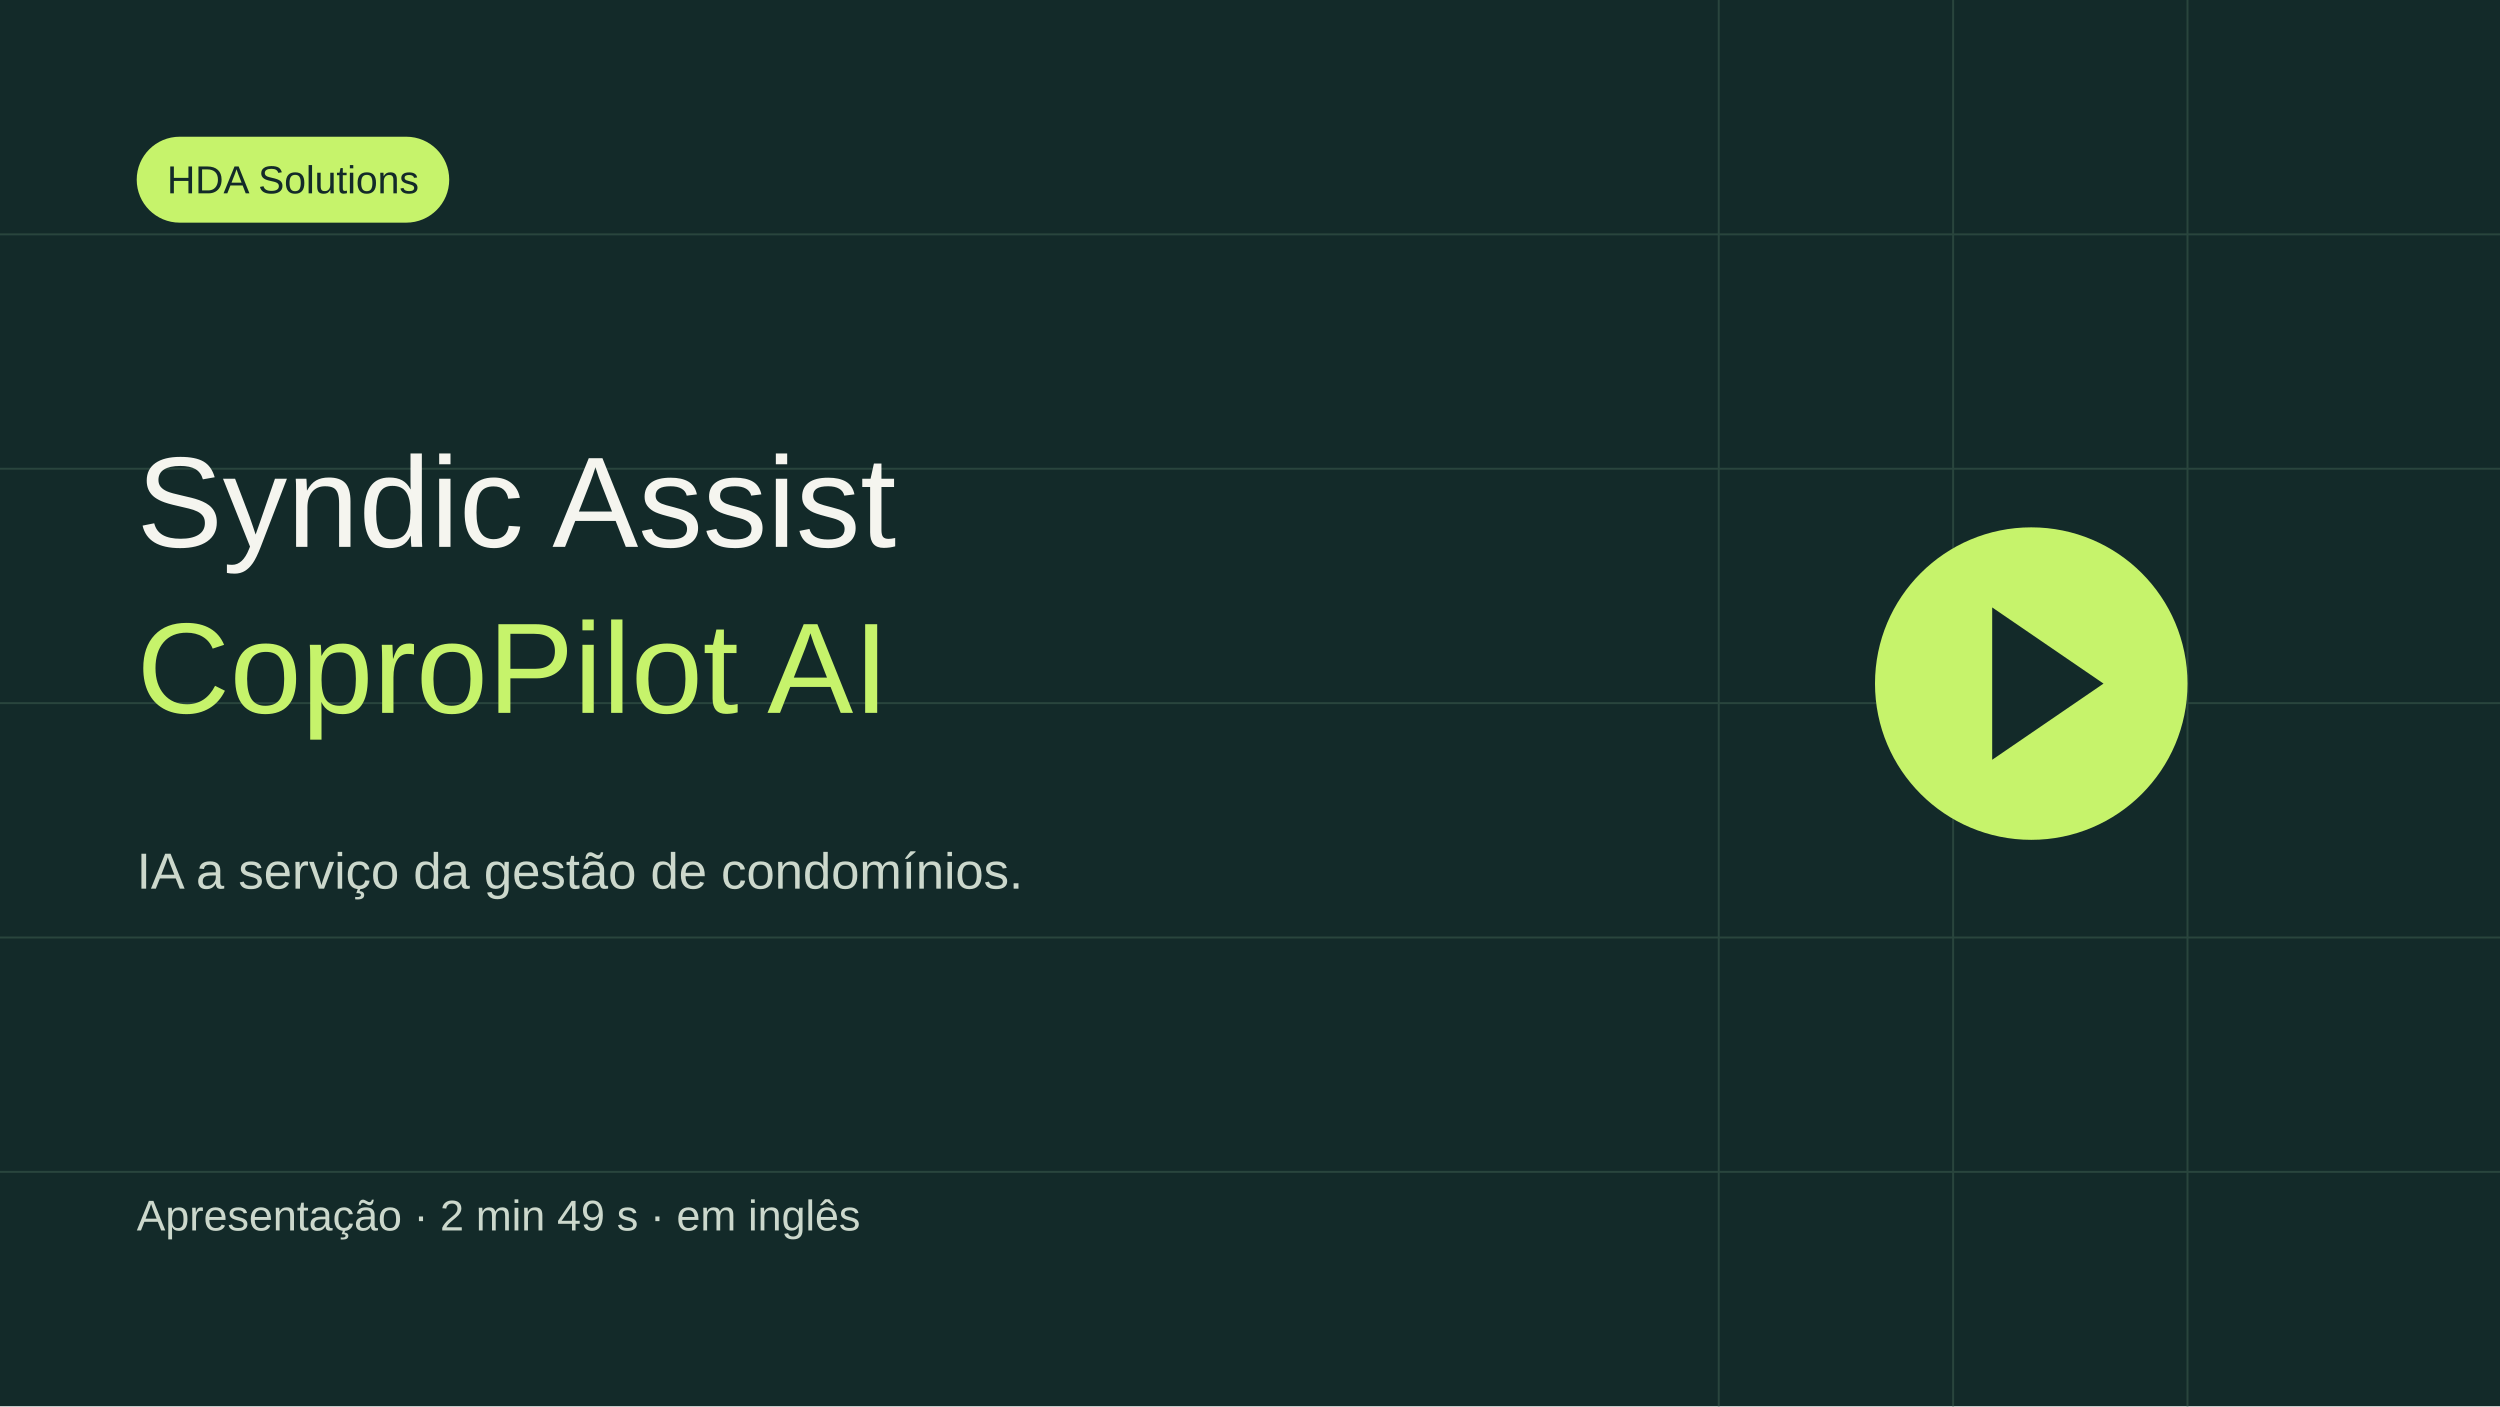
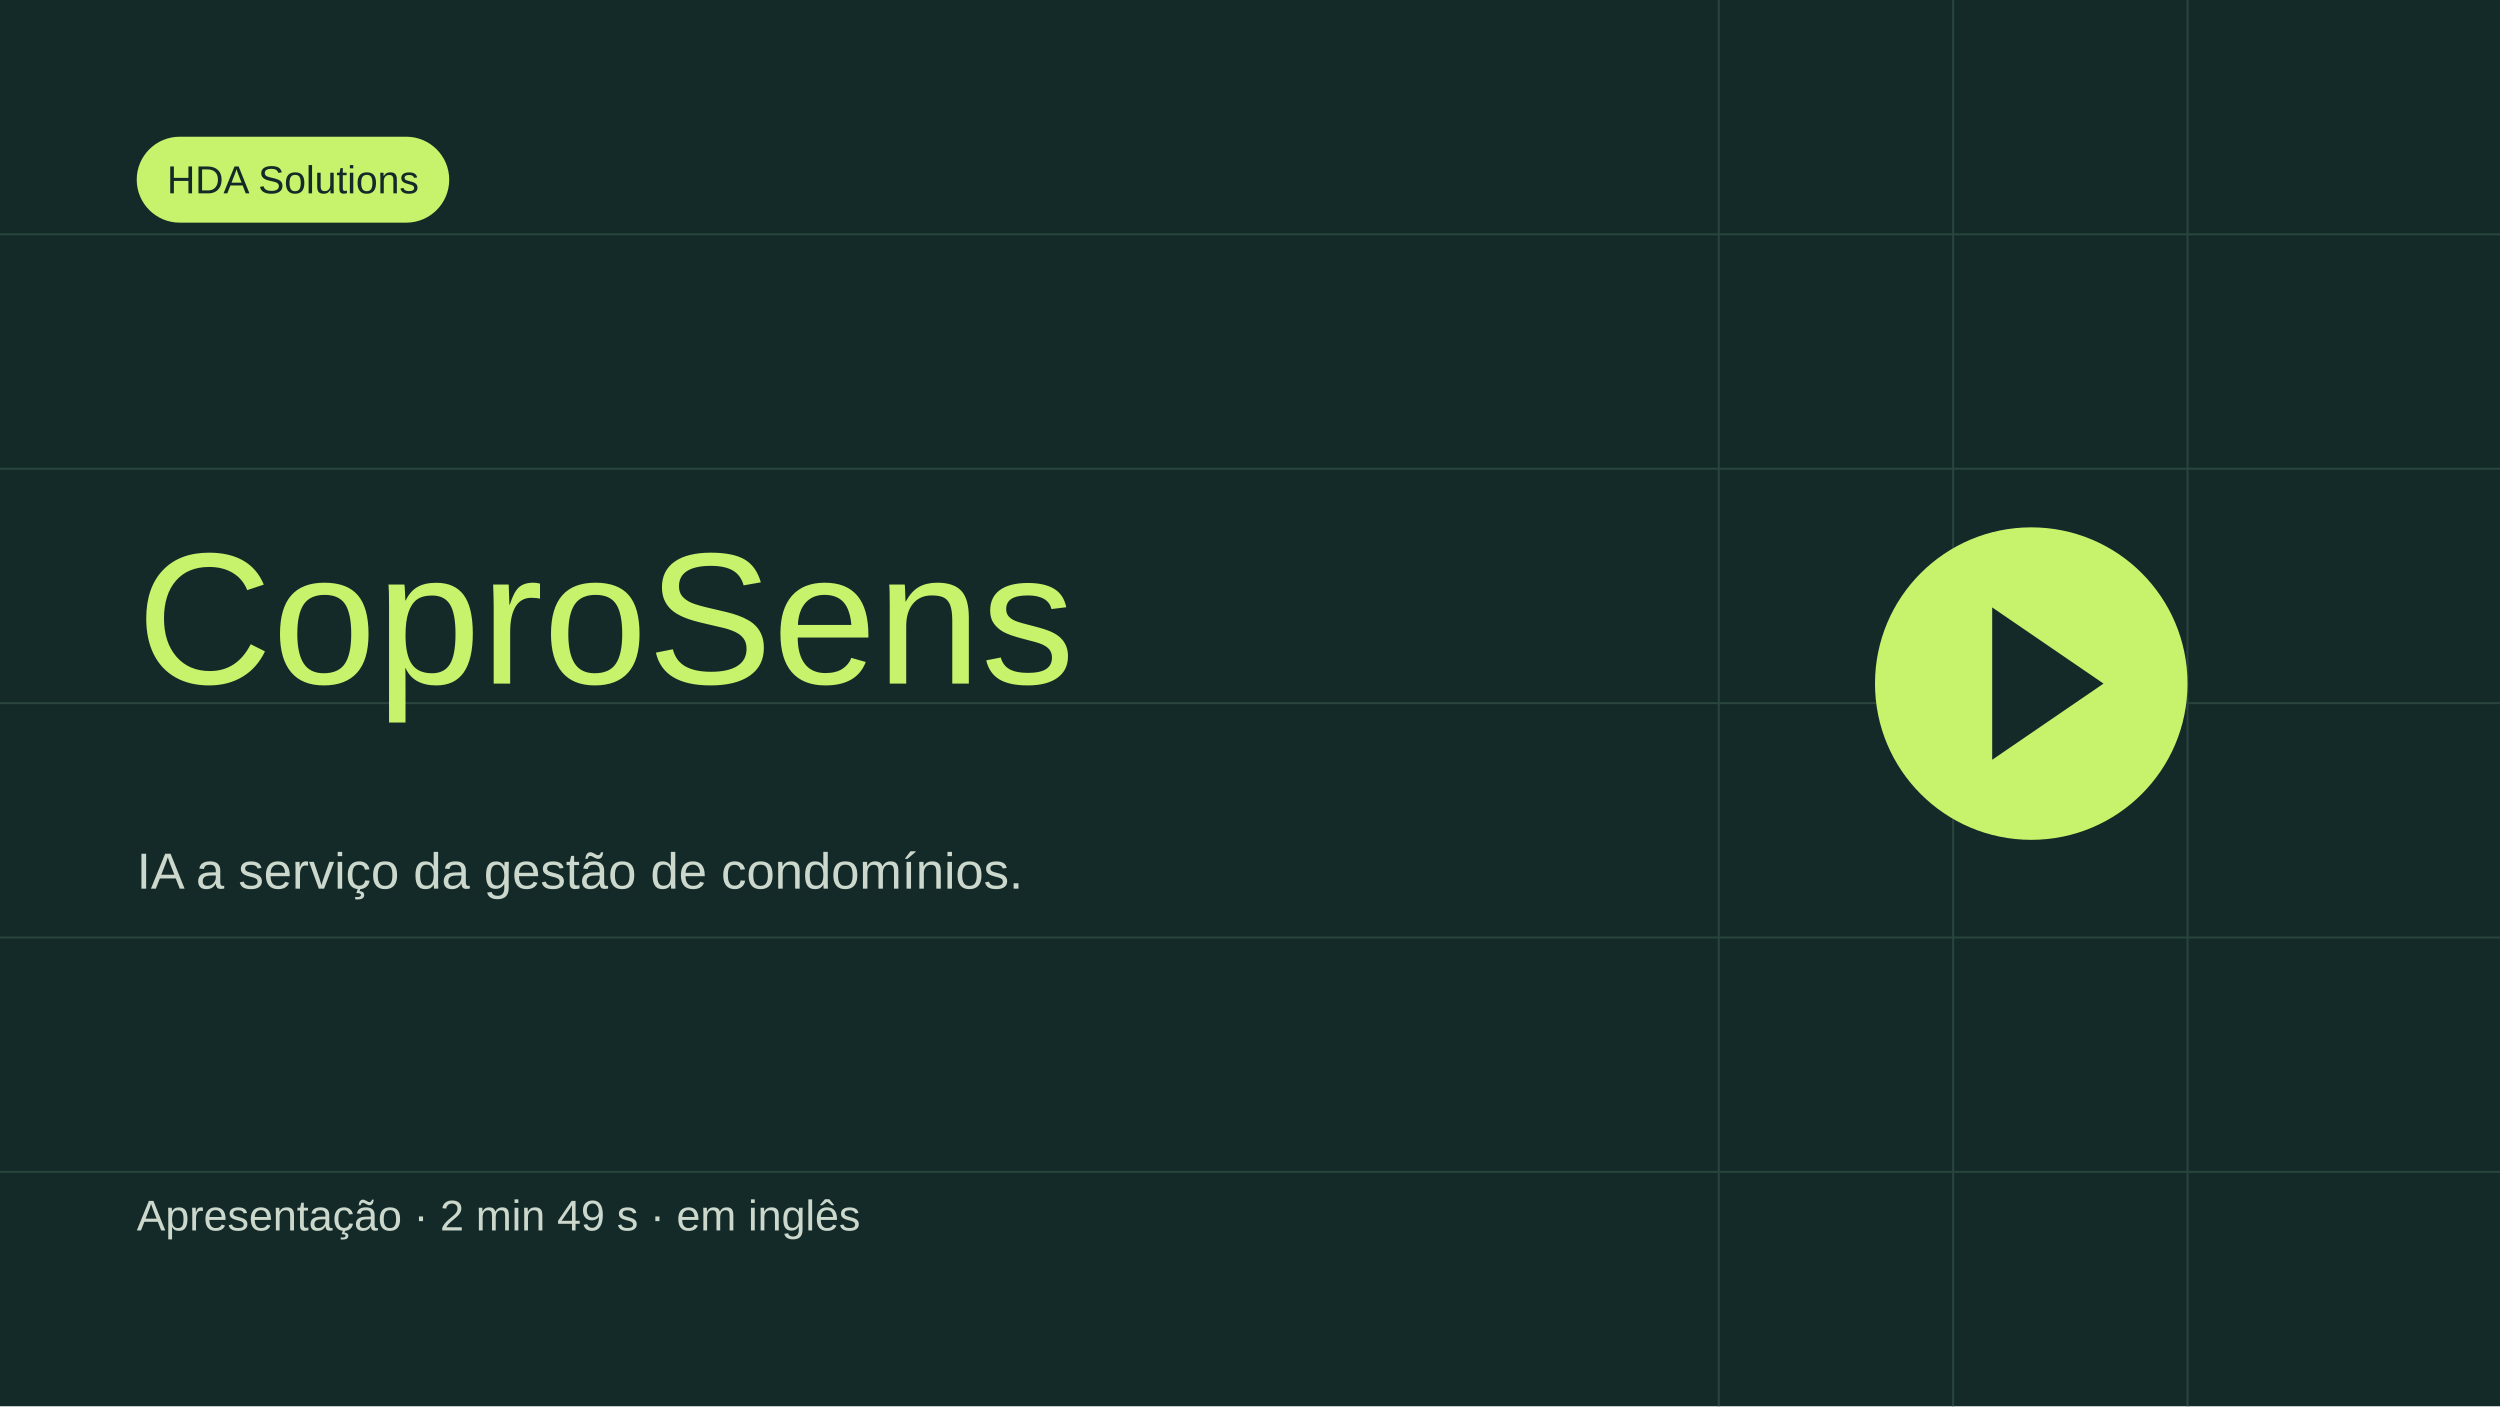
<svg xmlns="http://www.w3.org/2000/svg" width="1280" height="720" viewBox="0 0 1280 720">
  <rect width="1280" height="720" fill="#132a29" />
  <path d="M880 0V720M1000 0V720M1120 0V720M0 120H1280M0 240H1280M0 360H1280M0 480H1280M0 600H1280" stroke="#29453d" />
  <rect x="70" y="70" width="160" height="44" rx="22" fill="#c6f36b" />
  <text x="150" y="99" font-family="Arial,sans-serif" font-size="20" fill="#132a29" text-anchor="middle">HDA Solutions</text>
-   <text x="70" y="280" font-family="Arial,sans-serif" font-size="66" fill="#f5f5ef">Syndic Assist</text>
-   <text x="70" y="365" font-family="Arial,sans-serif" font-size="66" fill="#c6f36b">CoproPilot AI</text>
+   <text x="70" y="350" font-family="Arial,sans-serif" font-size="96" fill="#c6f36b">CoproSens</text>
  <text x="70" y="455" font-family="Arial,sans-serif" font-size="26" fill="#ccd8cc">IA a serviço da gestão de condomínios.</text>
  <circle cx="1040" cy="350" r="80" fill="#c6f36b" />
  <path d="M1020 311L1020 389L1077 350Z" fill="#132a29" />
  <text x="70" y="630" font-family="Arial,sans-serif" font-size="22" fill="#ccd8cc">Apresentação · 2 min 49 s · em inglês</text>
</svg>
